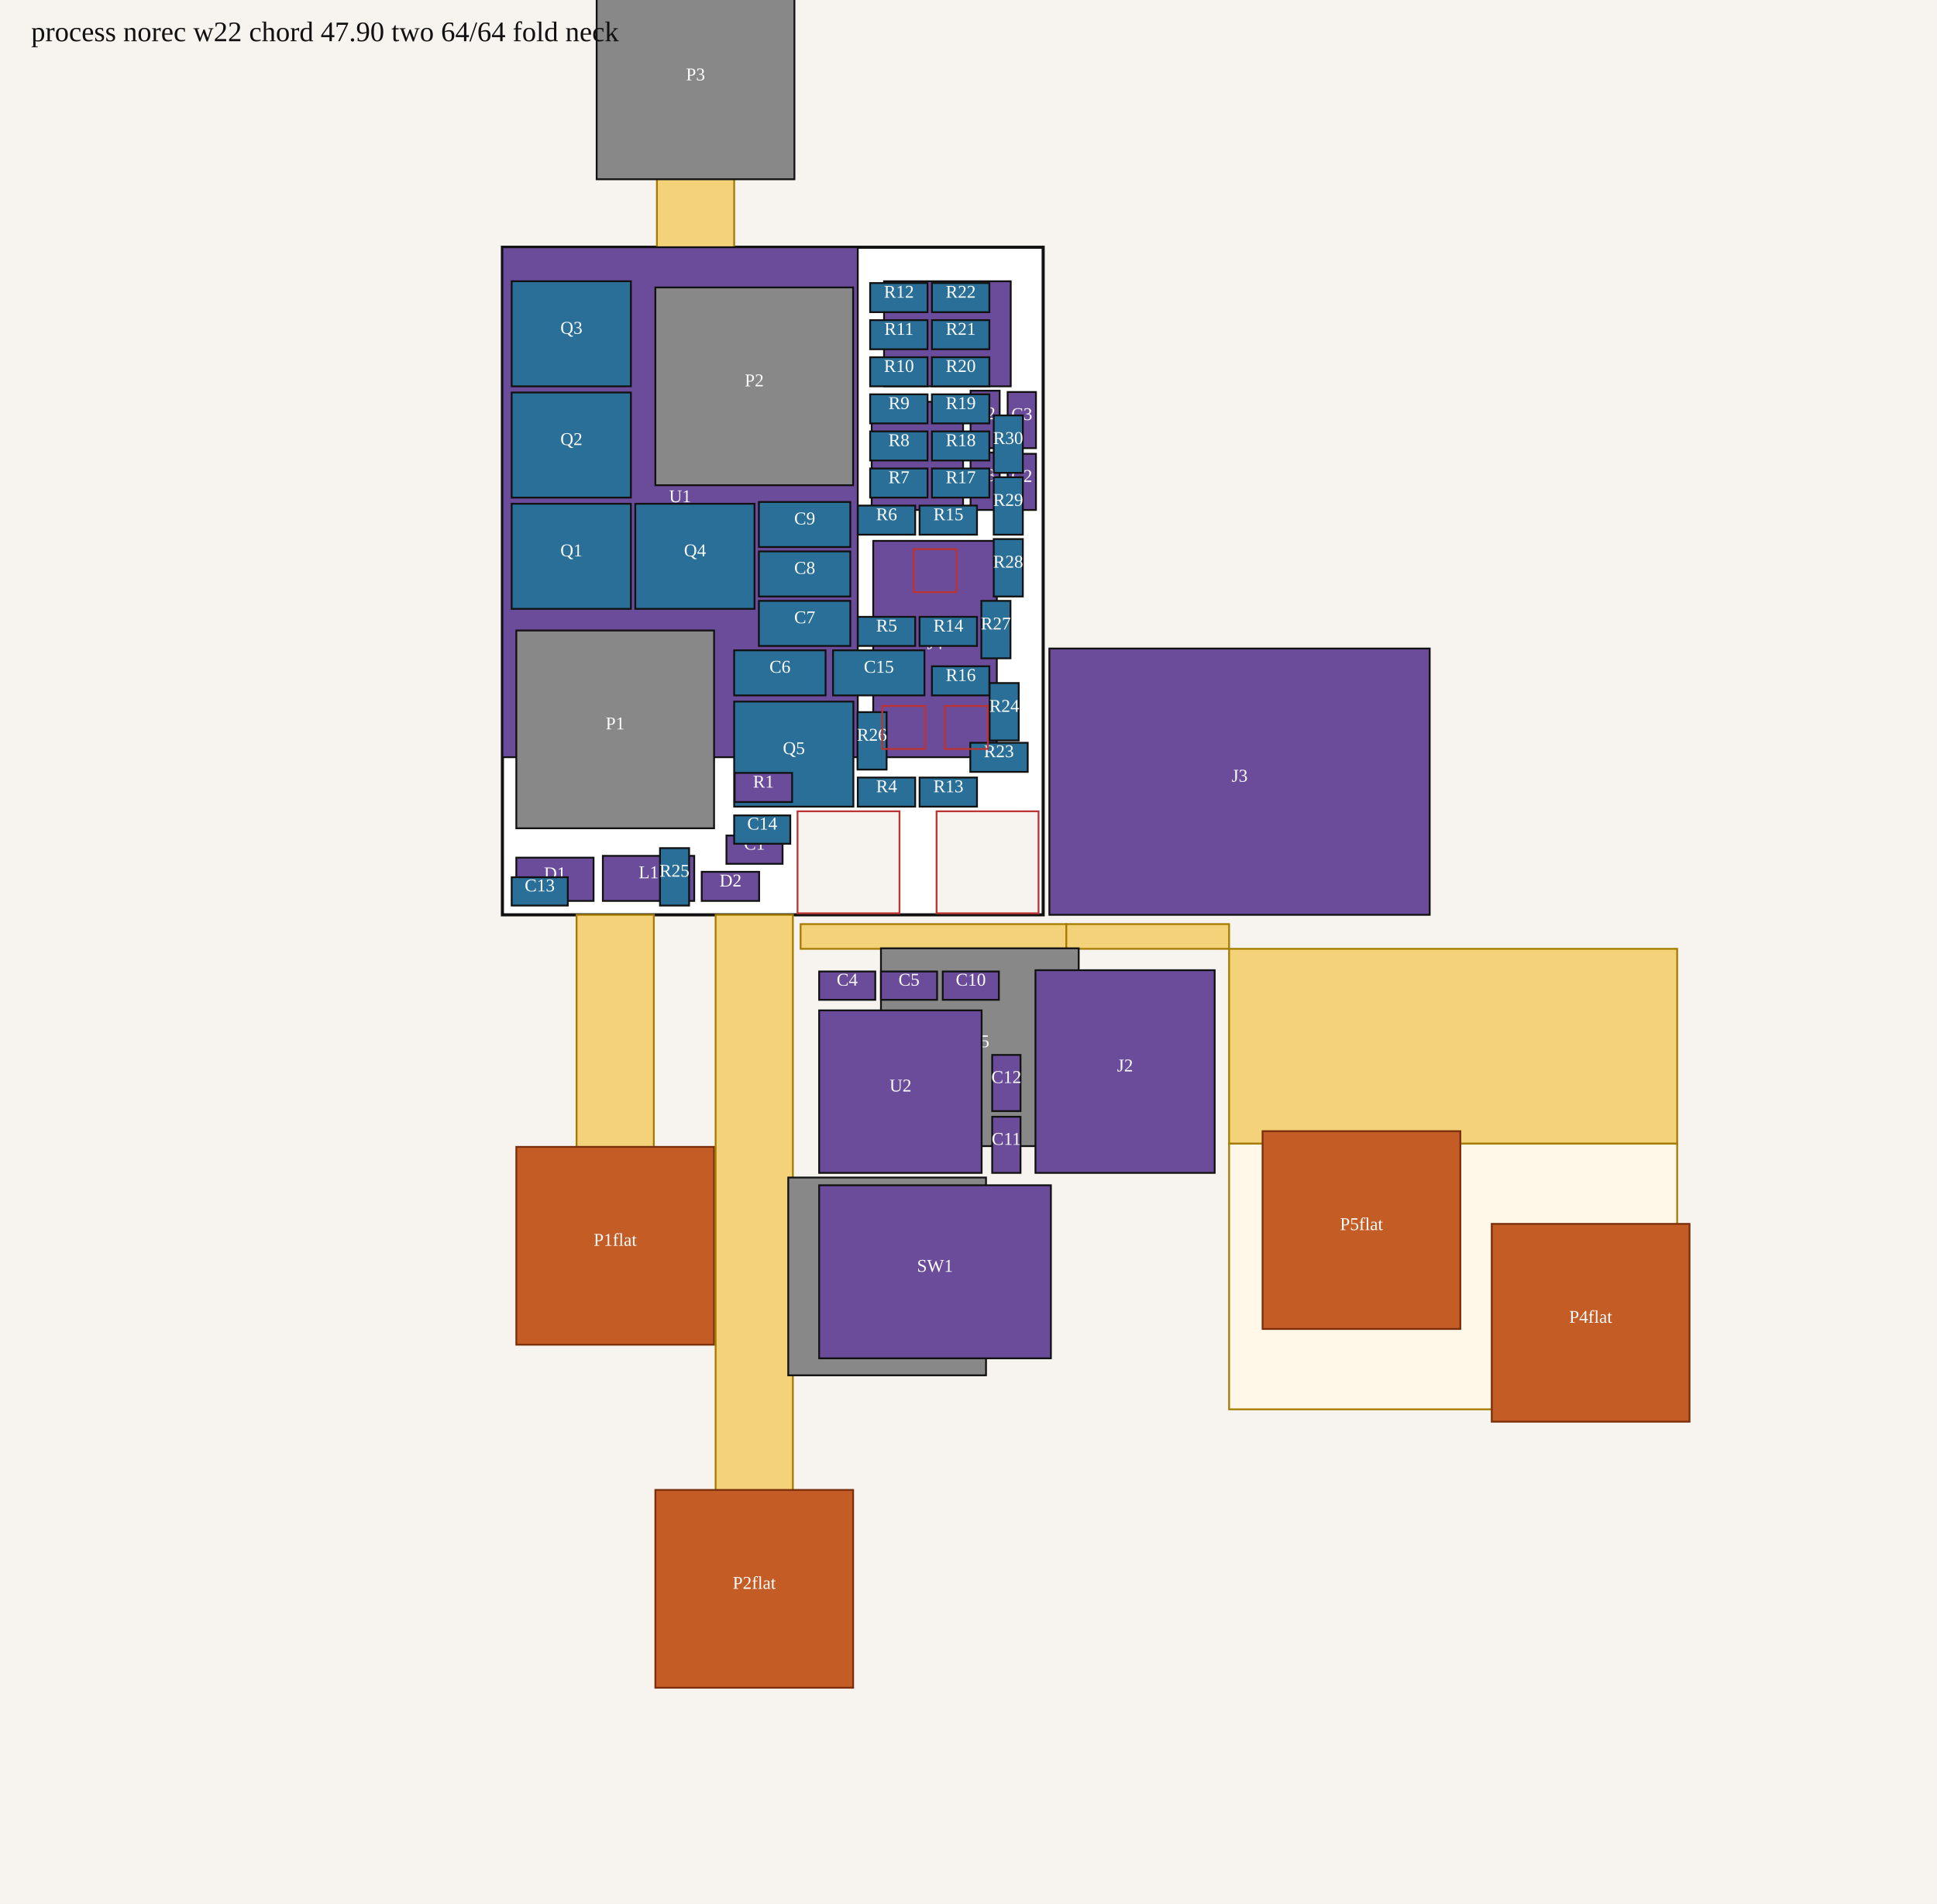
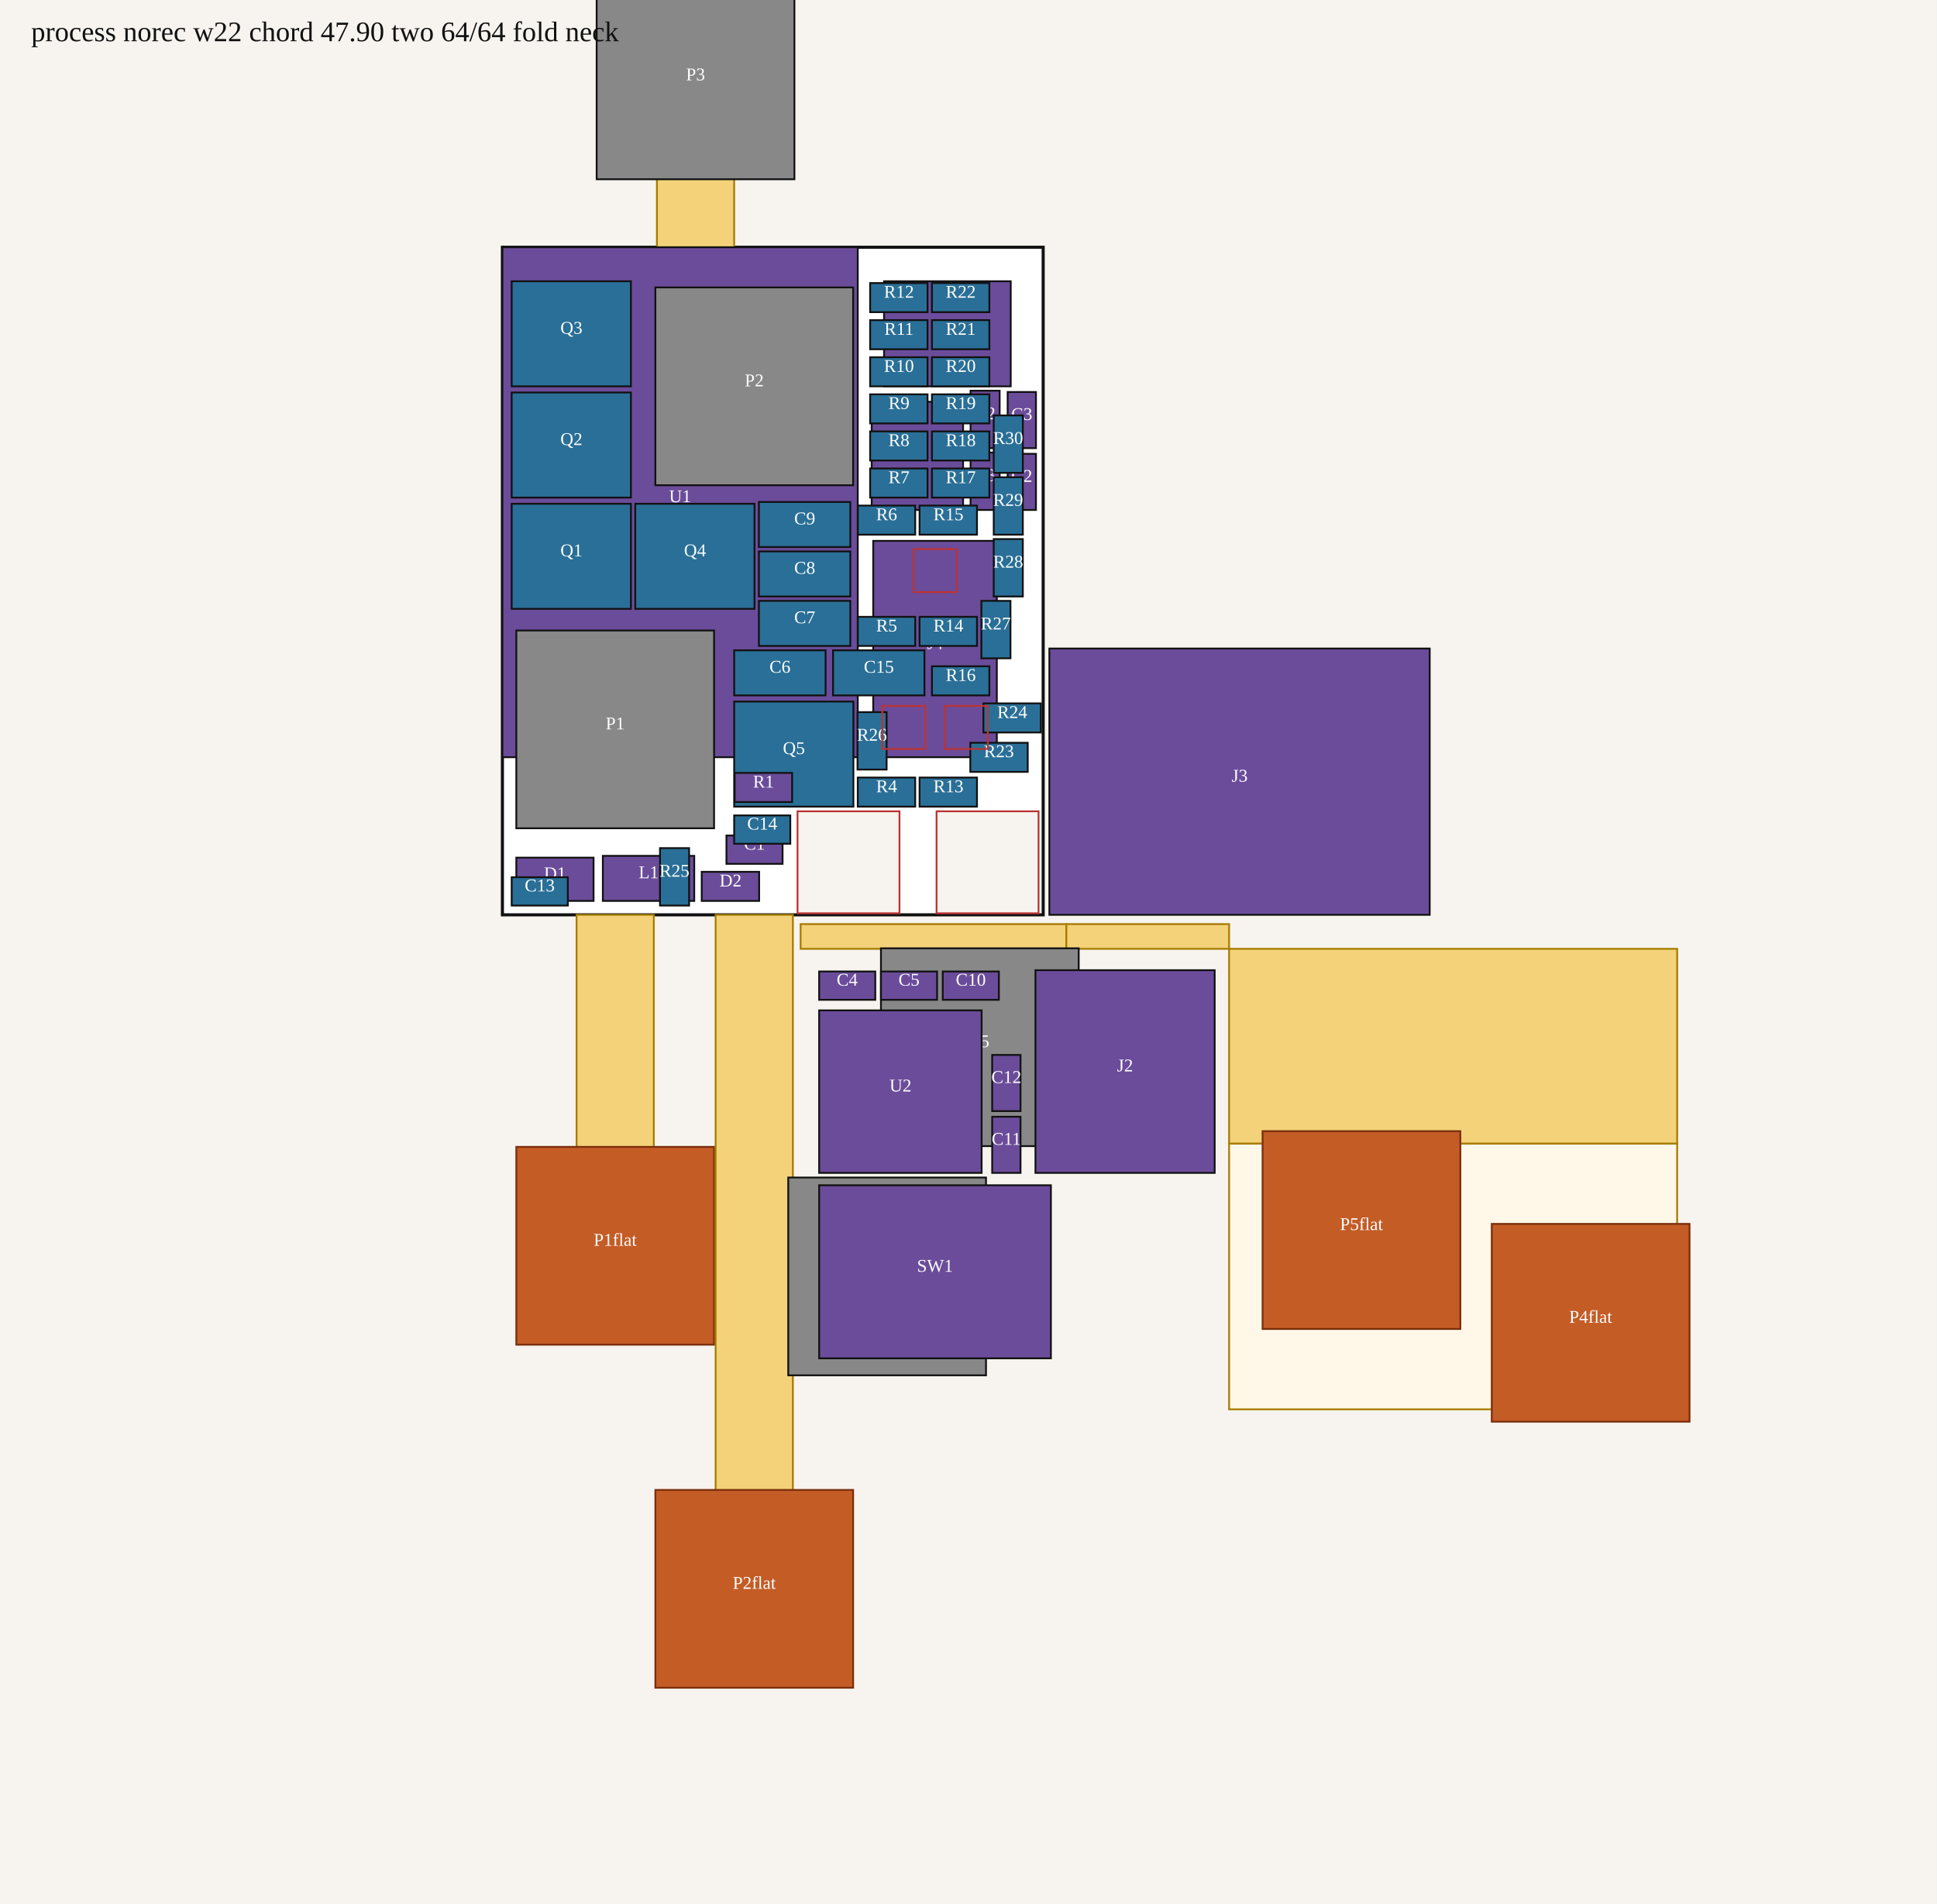
<svg xmlns="http://www.w3.org/2000/svg" width="752" height="739" viewBox="0 0 752.0 739.2">
  <rect width="100%" height="100%" fill="#f7f4ef" />
  <rect x="195.0" y="96.0" width="210.0" height="259.2" fill="#fff" stroke="#111" stroke-width="1.2" />
  <rect x="477.2" y="444.0" width="174.0" height="103.2" fill="#fff7e8" stroke="#a67c00" stroke-width="0.7" />
  <rect x="310.8" y="358.8" width="103.2" height="9.6" fill="#f3d27a" stroke="#a67c00" stroke-width="0.7" />
  <rect x="414.0" y="358.8" width="63.2" height="9.6" fill="#f3d27a" stroke="#a67c00" stroke-width="0.7" />
  <rect x="477.2" y="368.4" width="174.0" height="75.6" fill="#f3d27a" stroke="#a67c00" stroke-width="0.7" />
  <rect x="579.2" y="475.2" width="76.8" height="76.8" fill="#c45c26" stroke="#7a2e0b" stroke-width="0.7" />
  <text x="617.6" y="513.6" font-size="7" text-anchor="middle" fill="#fff">P4flat</text>
  <rect x="490.2" y="439.2" width="76.8" height="76.8" fill="#c45c26" stroke="#7a2e0b" stroke-width="0.7" />
  <text x="528.6" y="477.6" font-size="7" text-anchor="middle" fill="#fff">P5flat</text>
  <rect x="223.8" y="355.2" width="30.0" height="128.5" fill="#f3d27a" stroke="#a67c00" stroke-width="0.7" />
  <rect x="200.4" y="445.3" width="76.8" height="76.8" fill="#c45c26" stroke="#7a2e0b" stroke-width="0.7" />
  <text x="238.8" y="483.7" font-size="7" text-anchor="middle" fill="#fff">P1flat</text>
  <rect x="277.8" y="355.2" width="30.0" height="261.7" fill="#f3d27a" stroke="#a67c00" stroke-width="0.7" />
  <rect x="254.4" y="578.5" width="76.8" height="76.8" fill="#c45c26" stroke="#7a2e0b" stroke-width="0.7" />
  <text x="292.8" y="616.9" font-size="7" text-anchor="middle" fill="#fff">P2flat</text>
  <rect x="255.0" y="31.2" width="30.0" height="64.8" fill="#f3d27a" stroke="#a67c00" stroke-width="0.7" />
  <rect x="195.0" y="96.0" width="138.0" height="198.0" fill="#6b4c9a" stroke="#111" stroke-width="0.7" />
  <text x="264.0" y="195.0" font-size="7" text-anchor="middle" fill="#fff">U1</text>
  <rect x="200.4" y="244.8" width="76.8" height="76.8" fill="#888" stroke="#111" stroke-width="0.7" />
  <text x="238.8" y="283.2" font-size="7" text-anchor="middle" fill="#fff">P1</text>
  <rect x="254.4" y="111.6" width="76.8" height="76.8" fill="#888" stroke="#111" stroke-width="0.7" />
  <text x="292.8" y="150.0" font-size="7" text-anchor="middle" fill="#fff">P2</text>
  <rect x="231.6" y="-7.2" width="76.8" height="76.8" fill="#888" stroke="#111" stroke-width="0.7" />
  <text x="270.0" y="31.2" font-size="7" text-anchor="middle" fill="#fff">P3</text>
  <rect x="306.0" y="457.2" width="76.8" height="76.8" fill="#888" stroke="#111" stroke-width="0.7" />
  <text x="344.4" y="495.6" font-size="7" text-anchor="middle" fill="#fff">P4</text>
  <rect x="342.0" y="368.2" width="76.8" height="76.8" fill="#888" stroke="#111" stroke-width="0.7" />
  <text x="380.4" y="406.6" font-size="7" text-anchor="middle" fill="#fff">P5</text>
  <rect x="318.0" y="460.2" width="90.0" height="67.2" fill="#6b4c9a" stroke="#111" stroke-width="0.7" />
  <text x="363.0" y="493.8" font-size="7" text-anchor="middle" fill="#fff">SW1</text>
  <rect x="339.0" y="210.0" width="48.0" height="84.0" fill="#6b4c9a" stroke="#111" stroke-width="0.7" />
  <text x="363.0" y="252.0" font-size="7" text-anchor="middle" fill="#fff">J4</text>
  <rect x="318.0" y="392.3" width="63.1" height="63.1" fill="#6b4c9a" stroke="#111" stroke-width="0.7" />
  <text x="349.6" y="423.8" font-size="7" text-anchor="middle" fill="#fff">U2</text>
  <rect x="338.4" y="156.0" width="35.5" height="42.0" fill="#6b4c9a" stroke="#111" stroke-width="0.7" />
  <text x="356.2" y="177.0" font-size="7" text-anchor="middle" fill="#fff">U3</text>
  <rect x="343.2" y="109.2" width="49.2" height="40.8" fill="#6b4c9a" stroke="#111" stroke-width="0.7" />
  <text x="367.8" y="129.6" font-size="7" text-anchor="middle" fill="#fff">U4</text>
  <rect x="402.0" y="376.7" width="69.6" height="78.7" fill="#6b4c9a" stroke="#111" stroke-width="0.7" />
  <text x="436.8" y="416.0" font-size="7" text-anchor="middle" fill="#fff">J2</text>
  <rect x="407.4" y="251.8" width="147.7" height="103.4" fill="#6b4c9a" stroke="#111" stroke-width="0.7" />
  <text x="481.3" y="303.5" font-size="7" text-anchor="middle" fill="#fff">J3</text>
  <rect x="200.4" y="333.0" width="30.0" height="16.8" fill="#6b4c9a" stroke="#111" stroke-width="0.7" />
  <text x="215.4" y="341.4" font-size="7" text-anchor="middle" fill="#fff">D1</text>
  <rect x="234.0" y="332.3" width="35.5" height="17.5" fill="#6b4c9a" stroke="#111" stroke-width="0.7" />
  <text x="251.8" y="341.0" font-size="7" text-anchor="middle" fill="#fff">L1</text>
  <rect x="272.4" y="338.5" width="22.3" height="11.3" fill="#6b4c9a" stroke="#111" stroke-width="0.7" />
  <text x="283.6" y="344.2" font-size="7" text-anchor="middle" fill="#fff">D2</text>
  <rect x="198.6" y="195.6" width="46.3" height="40.8" fill="#2a6f97" stroke="#111" stroke-width="0.7" />
  <text x="221.8" y="216.0" font-size="7" text-anchor="middle" fill="#fff">Q1</text>
  <rect x="198.6" y="152.4" width="46.3" height="40.8" fill="#2a6f97" stroke="#111" stroke-width="0.7" />
  <text x="221.8" y="172.8" font-size="7" text-anchor="middle" fill="#fff">Q2</text>
  <rect x="198.6" y="109.2" width="46.3" height="40.8" fill="#2a6f97" stroke="#111" stroke-width="0.7" />
  <text x="221.8" y="129.6" font-size="7" text-anchor="middle" fill="#fff">Q3</text>
  <rect x="246.6" y="195.6" width="46.3" height="40.8" fill="#2a6f97" stroke="#111" stroke-width="0.7" />
  <text x="269.8" y="216.0" font-size="7" text-anchor="middle" fill="#fff">Q4</text>
  <rect x="285.0" y="272.4" width="46.3" height="40.8" fill="#2a6f97" stroke="#111" stroke-width="0.7" />
  <text x="308.2" y="292.8" font-size="7" text-anchor="middle" fill="#fff">Q5</text>
  <rect x="285.2" y="300.1" width="22.3" height="11.3" fill="#6b4c9a" stroke="#111" stroke-width="0.7" />
  <text x="296.4" y="305.8" font-size="7" text-anchor="middle" fill="#fff">R1</text>
  <rect x="376.8" y="151.7" width="11.3" height="22.3" fill="#6b4c9a" stroke="#111" stroke-width="0.7" />
  <text x="382.4" y="162.8" font-size="7" text-anchor="middle" fill="#fff">R2</text>
  <rect x="376.8" y="175.7" width="11.3" height="22.3" fill="#6b4c9a" stroke="#111" stroke-width="0.7" />
  <text x="382.4" y="186.8" font-size="7" text-anchor="middle" fill="#fff">R3</text>
  <rect x="282.0" y="324.4" width="21.8" height="11.0" fill="#6b4c9a" stroke="#111" stroke-width="0.7" />
  <text x="292.9" y="329.9" font-size="7" text-anchor="middle" fill="#fff">C1</text>
  <rect x="391.2" y="176.2" width="11.0" height="21.8" fill="#6b4c9a" stroke="#111" stroke-width="0.7" />
  <text x="396.7" y="187.1" font-size="7" text-anchor="middle" fill="#fff">C2</text>
  <rect x="391.2" y="152.2" width="11.0" height="21.8" fill="#6b4c9a" stroke="#111" stroke-width="0.7" />
  <text x="396.7" y="163.1" font-size="7" text-anchor="middle" fill="#fff">C3</text>
  <rect x="318.0" y="377.2" width="21.8" height="11.0" fill="#6b4c9a" stroke="#111" stroke-width="0.7" />
  <text x="328.9" y="382.7" font-size="7" text-anchor="middle" fill="#fff">C4</text>
  <rect x="342.0" y="377.2" width="21.8" height="11.0" fill="#6b4c9a" stroke="#111" stroke-width="0.7" />
  <text x="352.9" y="382.7" font-size="7" text-anchor="middle" fill="#fff">C5</text>
  <rect x="285.0" y="252.5" width="35.5" height="17.5" fill="#2a6f97" stroke="#111" stroke-width="0.7" />
  <text x="302.8" y="261.2" font-size="7" text-anchor="middle" fill="#fff">C6</text>
  <rect x="294.6" y="233.3" width="35.5" height="17.5" fill="#2a6f97" stroke="#111" stroke-width="0.7" />
  <text x="312.4" y="242.0" font-size="7" text-anchor="middle" fill="#fff">C7</text>
  <rect x="294.6" y="214.1" width="35.5" height="17.5" fill="#2a6f97" stroke="#111" stroke-width="0.7" />
  <text x="312.4" y="222.8" font-size="7" text-anchor="middle" fill="#fff">C8</text>
  <rect x="294.6" y="194.9" width="35.5" height="17.5" fill="#2a6f97" stroke="#111" stroke-width="0.7" />
  <text x="312.4" y="203.6" font-size="7" text-anchor="middle" fill="#fff">C9</text>
  <rect x="366.0" y="377.2" width="21.8" height="11.0" fill="#6b4c9a" stroke="#111" stroke-width="0.7" />
  <text x="376.9" y="382.7" font-size="7" text-anchor="middle" fill="#fff">C10</text>
  <rect x="385.2" y="433.6" width="11.0" height="21.8" fill="#6b4c9a" stroke="#111" stroke-width="0.7" />
  <text x="390.7" y="444.5" font-size="7" text-anchor="middle" fill="#fff">C11</text>
  <rect x="385.2" y="409.6" width="11.0" height="21.8" fill="#6b4c9a" stroke="#111" stroke-width="0.7" />
  <text x="390.7" y="420.5" font-size="7" text-anchor="middle" fill="#fff">C12</text>
  <rect x="198.6" y="340.6" width="21.8" height="11.0" fill="#2a6f97" stroke="#111" stroke-width="0.7" />
  <text x="209.5" y="346.1" font-size="7" text-anchor="middle" fill="#fff">C13</text>
  <rect x="285.0" y="316.6" width="21.8" height="11.0" fill="#2a6f97" stroke="#111" stroke-width="0.7" />
  <text x="295.9" y="322.1" font-size="7" text-anchor="middle" fill="#fff">C14</text>
  <rect x="323.4" y="252.5" width="35.5" height="17.5" fill="#2a6f97" stroke="#111" stroke-width="0.7" />
  <text x="341.2" y="261.2" font-size="7" text-anchor="middle" fill="#fff">C15</text>
  <rect x="333.0" y="301.9" width="22.3" height="11.3" fill="#2a6f97" stroke="#111" stroke-width="0.7" />
  <text x="344.2" y="307.6" font-size="7" text-anchor="middle" fill="#fff">R4</text>
  <rect x="333.0" y="239.5" width="22.3" height="11.3" fill="#2a6f97" stroke="#111" stroke-width="0.7" />
  <text x="344.2" y="245.2" font-size="7" text-anchor="middle" fill="#fff">R5</text>
  <rect x="333.0" y="196.3" width="22.3" height="11.3" fill="#2a6f97" stroke="#111" stroke-width="0.7" />
  <text x="344.2" y="202.0" font-size="7" text-anchor="middle" fill="#fff">R6</text>
  <rect x="337.8" y="181.9" width="22.3" height="11.3" fill="#2a6f97" stroke="#111" stroke-width="0.7" />
  <text x="349.0" y="187.6" font-size="7" text-anchor="middle" fill="#fff">R7</text>
  <rect x="337.8" y="167.5" width="22.3" height="11.3" fill="#2a6f97" stroke="#111" stroke-width="0.7" />
  <text x="349.0" y="173.2" font-size="7" text-anchor="middle" fill="#fff">R8</text>
  <rect x="337.8" y="153.1" width="22.3" height="11.3" fill="#2a6f97" stroke="#111" stroke-width="0.7" />
  <text x="349.0" y="158.8" font-size="7" text-anchor="middle" fill="#fff">R9</text>
  <rect x="337.8" y="138.7" width="22.3" height="11.3" fill="#2a6f97" stroke="#111" stroke-width="0.7" />
  <text x="349.0" y="144.4" font-size="7" text-anchor="middle" fill="#fff">R10</text>
  <rect x="337.8" y="124.3" width="22.3" height="11.3" fill="#2a6f97" stroke="#111" stroke-width="0.7" />
  <text x="349.0" y="130.0" font-size="7" text-anchor="middle" fill="#fff">R11</text>
  <rect x="337.8" y="109.9" width="22.3" height="11.3" fill="#2a6f97" stroke="#111" stroke-width="0.7" />
  <text x="349.0" y="115.6" font-size="7" text-anchor="middle" fill="#fff">R12</text>
  <rect x="357.0" y="301.9" width="22.3" height="11.3" fill="#2a6f97" stroke="#111" stroke-width="0.7" />
  <text x="368.2" y="307.6" font-size="7" text-anchor="middle" fill="#fff">R13</text>
  <rect x="357.0" y="239.5" width="22.3" height="11.3" fill="#2a6f97" stroke="#111" stroke-width="0.7" />
  <text x="368.2" y="245.2" font-size="7" text-anchor="middle" fill="#fff">R14</text>
  <rect x="357.0" y="196.3" width="22.3" height="11.3" fill="#2a6f97" stroke="#111" stroke-width="0.7" />
  <text x="368.2" y="202.0" font-size="7" text-anchor="middle" fill="#fff">R15</text>
  <rect x="361.8" y="258.7" width="22.3" height="11.3" fill="#2a6f97" stroke="#111" stroke-width="0.7" />
  <text x="373.0" y="264.4" font-size="7" text-anchor="middle" fill="#fff">R16</text>
  <rect x="361.8" y="181.9" width="22.3" height="11.3" fill="#2a6f97" stroke="#111" stroke-width="0.7" />
  <text x="373.0" y="187.6" font-size="7" text-anchor="middle" fill="#fff">R17</text>
  <rect x="361.8" y="167.5" width="22.3" height="11.3" fill="#2a6f97" stroke="#111" stroke-width="0.7" />
  <text x="373.0" y="173.2" font-size="7" text-anchor="middle" fill="#fff">R18</text>
  <rect x="361.8" y="153.1" width="22.3" height="11.3" fill="#2a6f97" stroke="#111" stroke-width="0.7" />
  <text x="373.0" y="158.8" font-size="7" text-anchor="middle" fill="#fff">R19</text>
  <rect x="361.8" y="138.7" width="22.3" height="11.3" fill="#2a6f97" stroke="#111" stroke-width="0.7" />
  <text x="373.0" y="144.4" font-size="7" text-anchor="middle" fill="#fff">R20</text>
  <rect x="361.8" y="124.3" width="22.3" height="11.3" fill="#2a6f97" stroke="#111" stroke-width="0.7" />
  <text x="373.0" y="130.0" font-size="7" text-anchor="middle" fill="#fff">R21</text>
  <rect x="361.8" y="109.9" width="22.3" height="11.3" fill="#2a6f97" stroke="#111" stroke-width="0.7" />
  <text x="373.0" y="115.6" font-size="7" text-anchor="middle" fill="#fff">R22</text>
  <rect x="376.7" y="288.4" width="22.3" height="11.3" fill="#2a6f97" stroke="#111" stroke-width="0.7" />
  <text x="387.8" y="294.0" font-size="7" text-anchor="middle" fill="#fff">R23</text>
-   <rect x="384.2" y="265.2" width="11.3" height="22.3" fill="#2a6f97" stroke="#111" stroke-width="0.7" />
-   <text x="389.9" y="276.4" font-size="7" text-anchor="middle" fill="#fff">R24</text>
+   <rect x="381.8" y="273.1" width="22.3" height="11.3" fill="#2a6f97" stroke="#111" stroke-width="0.7" />
+   <text x="393.0" y="278.8" font-size="7" text-anchor="middle" fill="#fff">R24</text>
  <rect x="256.2" y="329.3" width="11.3" height="22.3" fill="#2a6f97" stroke="#111" stroke-width="0.7" />
  <text x="261.8" y="340.4" font-size="7" text-anchor="middle" fill="#fff">R25</text>
  <rect x="332.9" y="276.5" width="11.3" height="22.3" fill="#2a6f97" stroke="#111" stroke-width="0.7" />
  <text x="338.5" y="287.6" font-size="7" text-anchor="middle" fill="#fff">R26</text>
  <rect x="381.0" y="233.3" width="11.3" height="22.3" fill="#2a6f97" stroke="#111" stroke-width="0.7" />
  <text x="386.6" y="244.4" font-size="7" text-anchor="middle" fill="#fff">R27</text>
  <rect x="385.8" y="209.3" width="11.3" height="22.3" fill="#2a6f97" stroke="#111" stroke-width="0.7" />
  <text x="391.4" y="220.4" font-size="7" text-anchor="middle" fill="#fff">R28</text>
  <rect x="385.8" y="185.3" width="11.3" height="22.3" fill="#2a6f97" stroke="#111" stroke-width="0.7" />
  <text x="391.4" y="196.4" font-size="7" text-anchor="middle" fill="#fff">R29</text>
  <rect x="385.8" y="161.3" width="11.3" height="22.3" fill="#2a6f97" stroke="#111" stroke-width="0.7" />
  <text x="391.4" y="172.4" font-size="7" text-anchor="middle" fill="#fff">R30</text>
  <rect x="309.6" y="315.0" width="39.6" height="39.6" fill="#f7f4ef" stroke="#b33" stroke-width="0.7" />
  <rect x="363.6" y="315.0" width="39.6" height="39.6" fill="#f7f4ef" stroke="#b33" stroke-width="0.7" />
  <rect x="354.7" y="213.2" width="16.7" height="16.7" fill="none" stroke="#b33" stroke-width="0.7" />
  <rect x="342.5" y="274.1" width="16.7" height="16.7" fill="none" stroke="#b33" stroke-width="0.7" />
  <rect x="366.8" y="274.1" width="16.7" height="16.7" fill="none" stroke="#b33" stroke-width="0.7" />
  <text x="12" y="16" font-size="11" fill="#111">process norec w22 chord 47.90 two 64/64 fold neck</text>
</svg>
